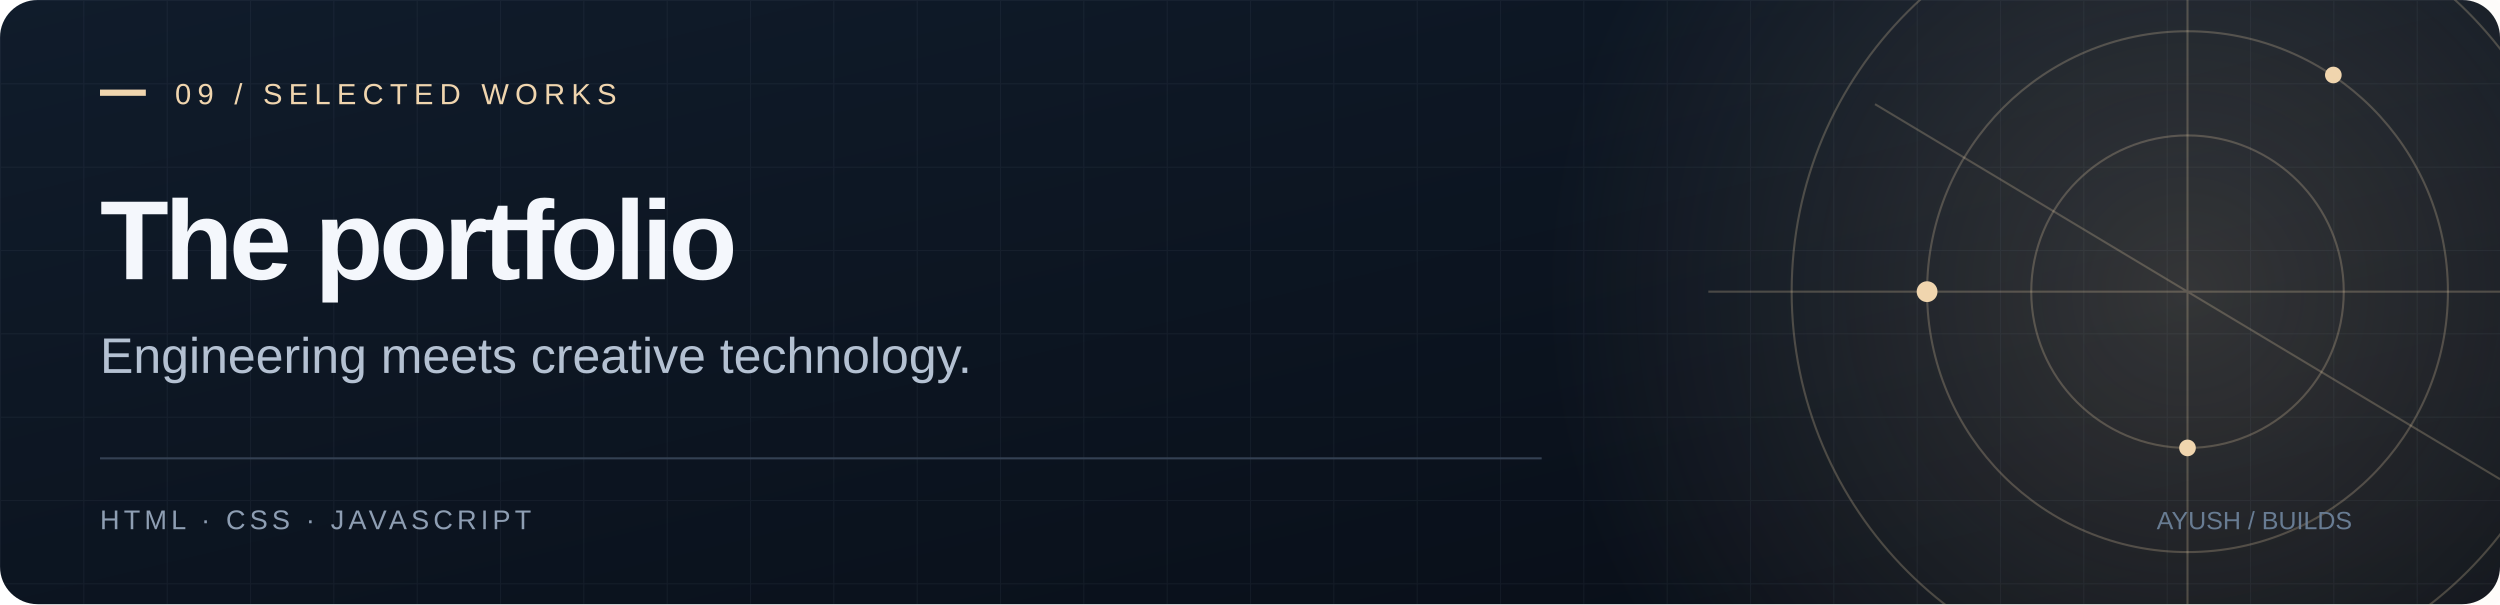
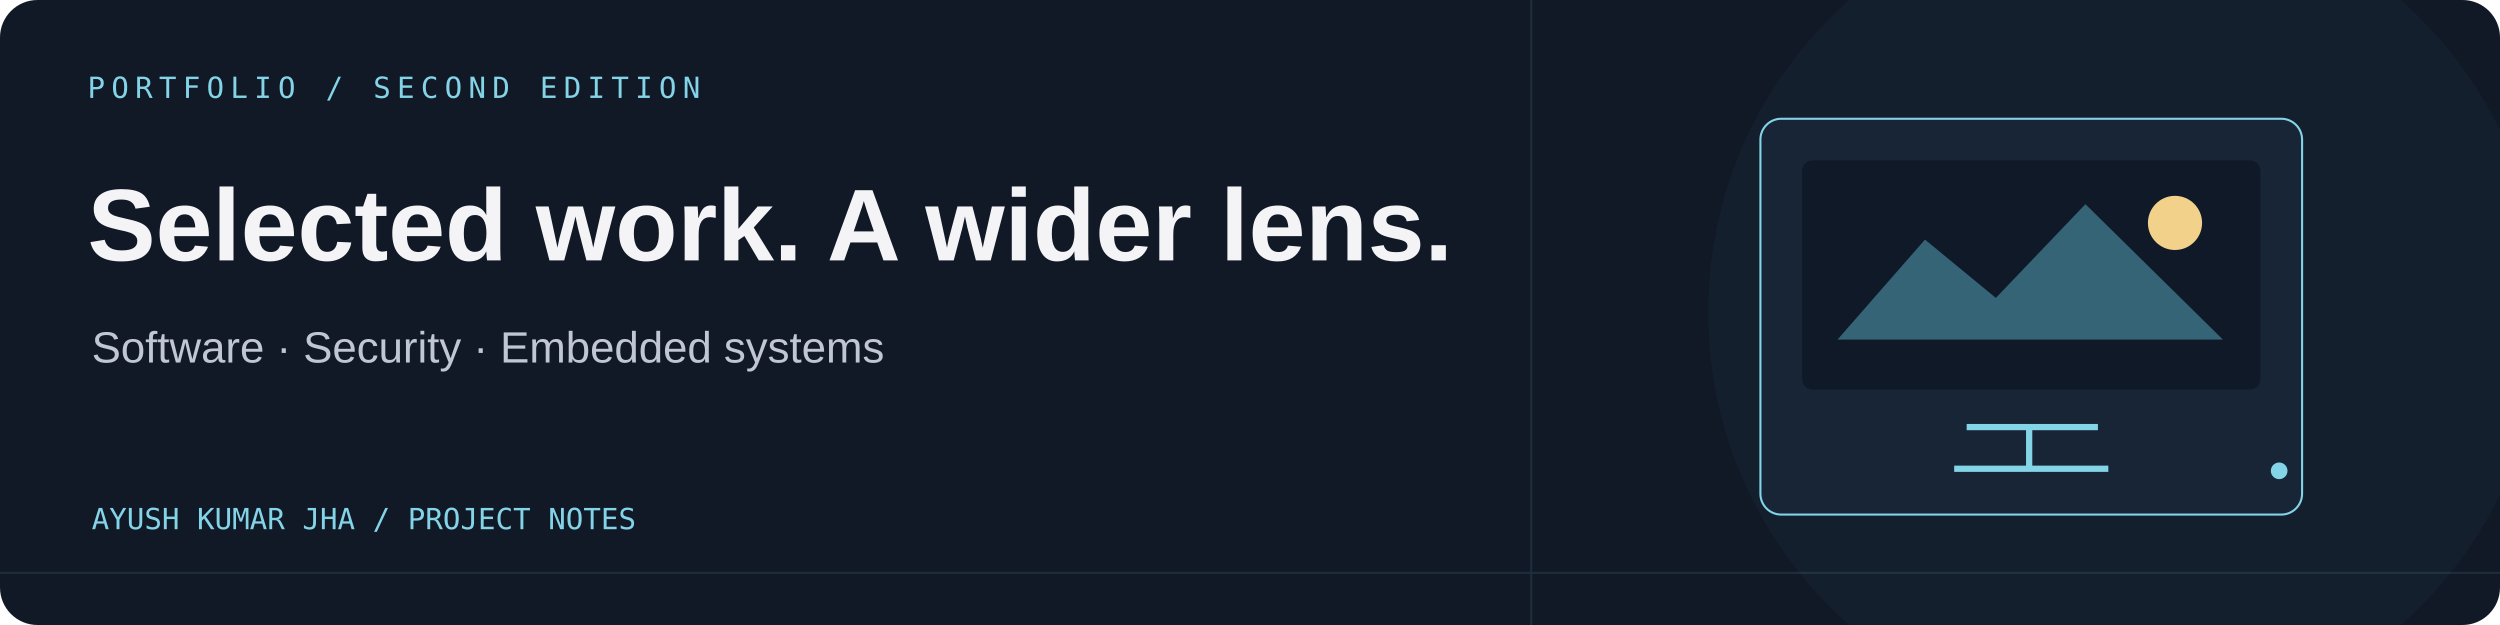
- <svg xmlns="http://www.w3.org/2000/svg" width="1200" height="290" viewBox="0 0 1200 290" role="img" aria-label="The portfolio — Engineering meets creative technology.">
-   <defs>
-     <linearGradient id="bg" x2="1" y2="1">
-       <stop stop-color="#101c2b" />
-       <stop offset="1" stop-color="#080d16" />
-     </linearGradient>
-     <radialGradient id="light">
-       <stop stop-color="#f0d5ae" stop-opacity=".18" />
-       <stop offset="1" stop-color="#f0d5ae" stop-opacity="0" />
-     </radialGradient>
-     <pattern id="grid" width="40" height="40" patternUnits="userSpaceOnUse">
-       <path d="M40 0H0V40" fill="none" stroke="#8295ac" stroke-opacity=".08" />
-     </pattern>
-   </defs>
-   <rect width="1200" height="100%" rx="18" fill="url(#bg)" />
-   <rect width="1200" height="100%" rx="18" fill="url(#grid)" />
-   <circle cx="1050" cy="140" r="310" fill="url(#light)" />
-   <g fill="none" stroke="#f0d5ae" stroke-opacity=".24">
-     <circle cx="1050" cy="140" r="75" />
-     <circle cx="1050" cy="140" r="125" />
-     <circle cx="1050" cy="140" r="190" />
-     <path d="M820 140h380M1050 0v290M900 50l300 180" />
-   </g>
-   <g fill="#f0d5ae">
-     <circle cx="925" cy="140" r="5" />
-     <circle cx="1120" cy="36" r="4" />
-     <circle cx="1050" cy="215" r="4" />
-     <rect x="48" y="43" width="22" height="3" />
-   </g>
-   <g font-family="Segoe UI,Arial,sans-serif">
-     <text x="84" y="50" font-size="14" letter-spacing="3" fill="#f0d5ae">09 / SELECTED WORKS</text>
-     <text x="48" y="134" font-size="54" font-weight="700" letter-spacing="-2" fill="#f4f7fc">The portfolio</text>
-     <text x="48" y="179" font-size="24" font-weight="400" letter-spacing="0" fill="#b4c1d2">Engineering meets creative technology.</text>
-     <path d="M48 220H740" stroke="#344153" />
-     <text x="48" y="254" font-size="13" letter-spacing="2" fill="#8e9eb3">HTML · CSS · JAVASCRIPT</text>
-     <text x="1129" y="254" font-size="12" text-anchor="end" fill="#687c93">AYUSH / BUILDS</text>
-   </g>
+ <svg xmlns="http://www.w3.org/2000/svg" width="1200" height="300" viewBox="0 0 1200 300">
+   <style>text{font-family:Segoe UI,Arial,sans-serif}.mono{font-family:Consolas,monospace}@media(prefers-reduced-motion:reduce){animate{display:none}}</style>
+   <rect width="1200" height="300" rx="18" fill="#111927" />
+   <path d="M0 275H1200M735 0v300" stroke="#84d4e8" stroke-opacity=".11" />
+   <circle cx="1020" cy="150" r="200" fill="#84d4e8" opacity=".035" />
+   <text x="42" y="47" fill="#84d4e8" font-size="14" letter-spacing="3" class="mono">PORTFOLIO / SECOND EDITION</text>
+   <text x="42" y="125" fill="#f4f4f6" font-size="49" font-weight="700">Selected work. A wider lens.</text>
+   <text x="44" y="174" fill="#c0c6d2" font-size="21">Software · Security · Embedded systems</text>
+   <text x="44" y="254" fill="#84d4e8" font-size="14" class="mono">AYUSH KUMAR JHA / PROJECT NOTES</text>
+   <rect x="845" y="57" width="260" height="190" rx="10" fill="#172536" stroke="#84d4e8" />
+   <rect x="865" y="77" width="220" height="110" rx="5" fill="#101927" />
+   <path d="M882 163l42-48 34 28 43-45 66 65z" fill="#356476" />
+   <circle cx="1044" cy="107" r="13" fill="#f2d18a" />
+   <path d="M944 205h63m-33 0v20m-36 0h74" stroke="#84d4e8" stroke-width="3" />
+   <circle cx="1094" cy="226" r="4" fill="#84d4e8" />
</svg>
